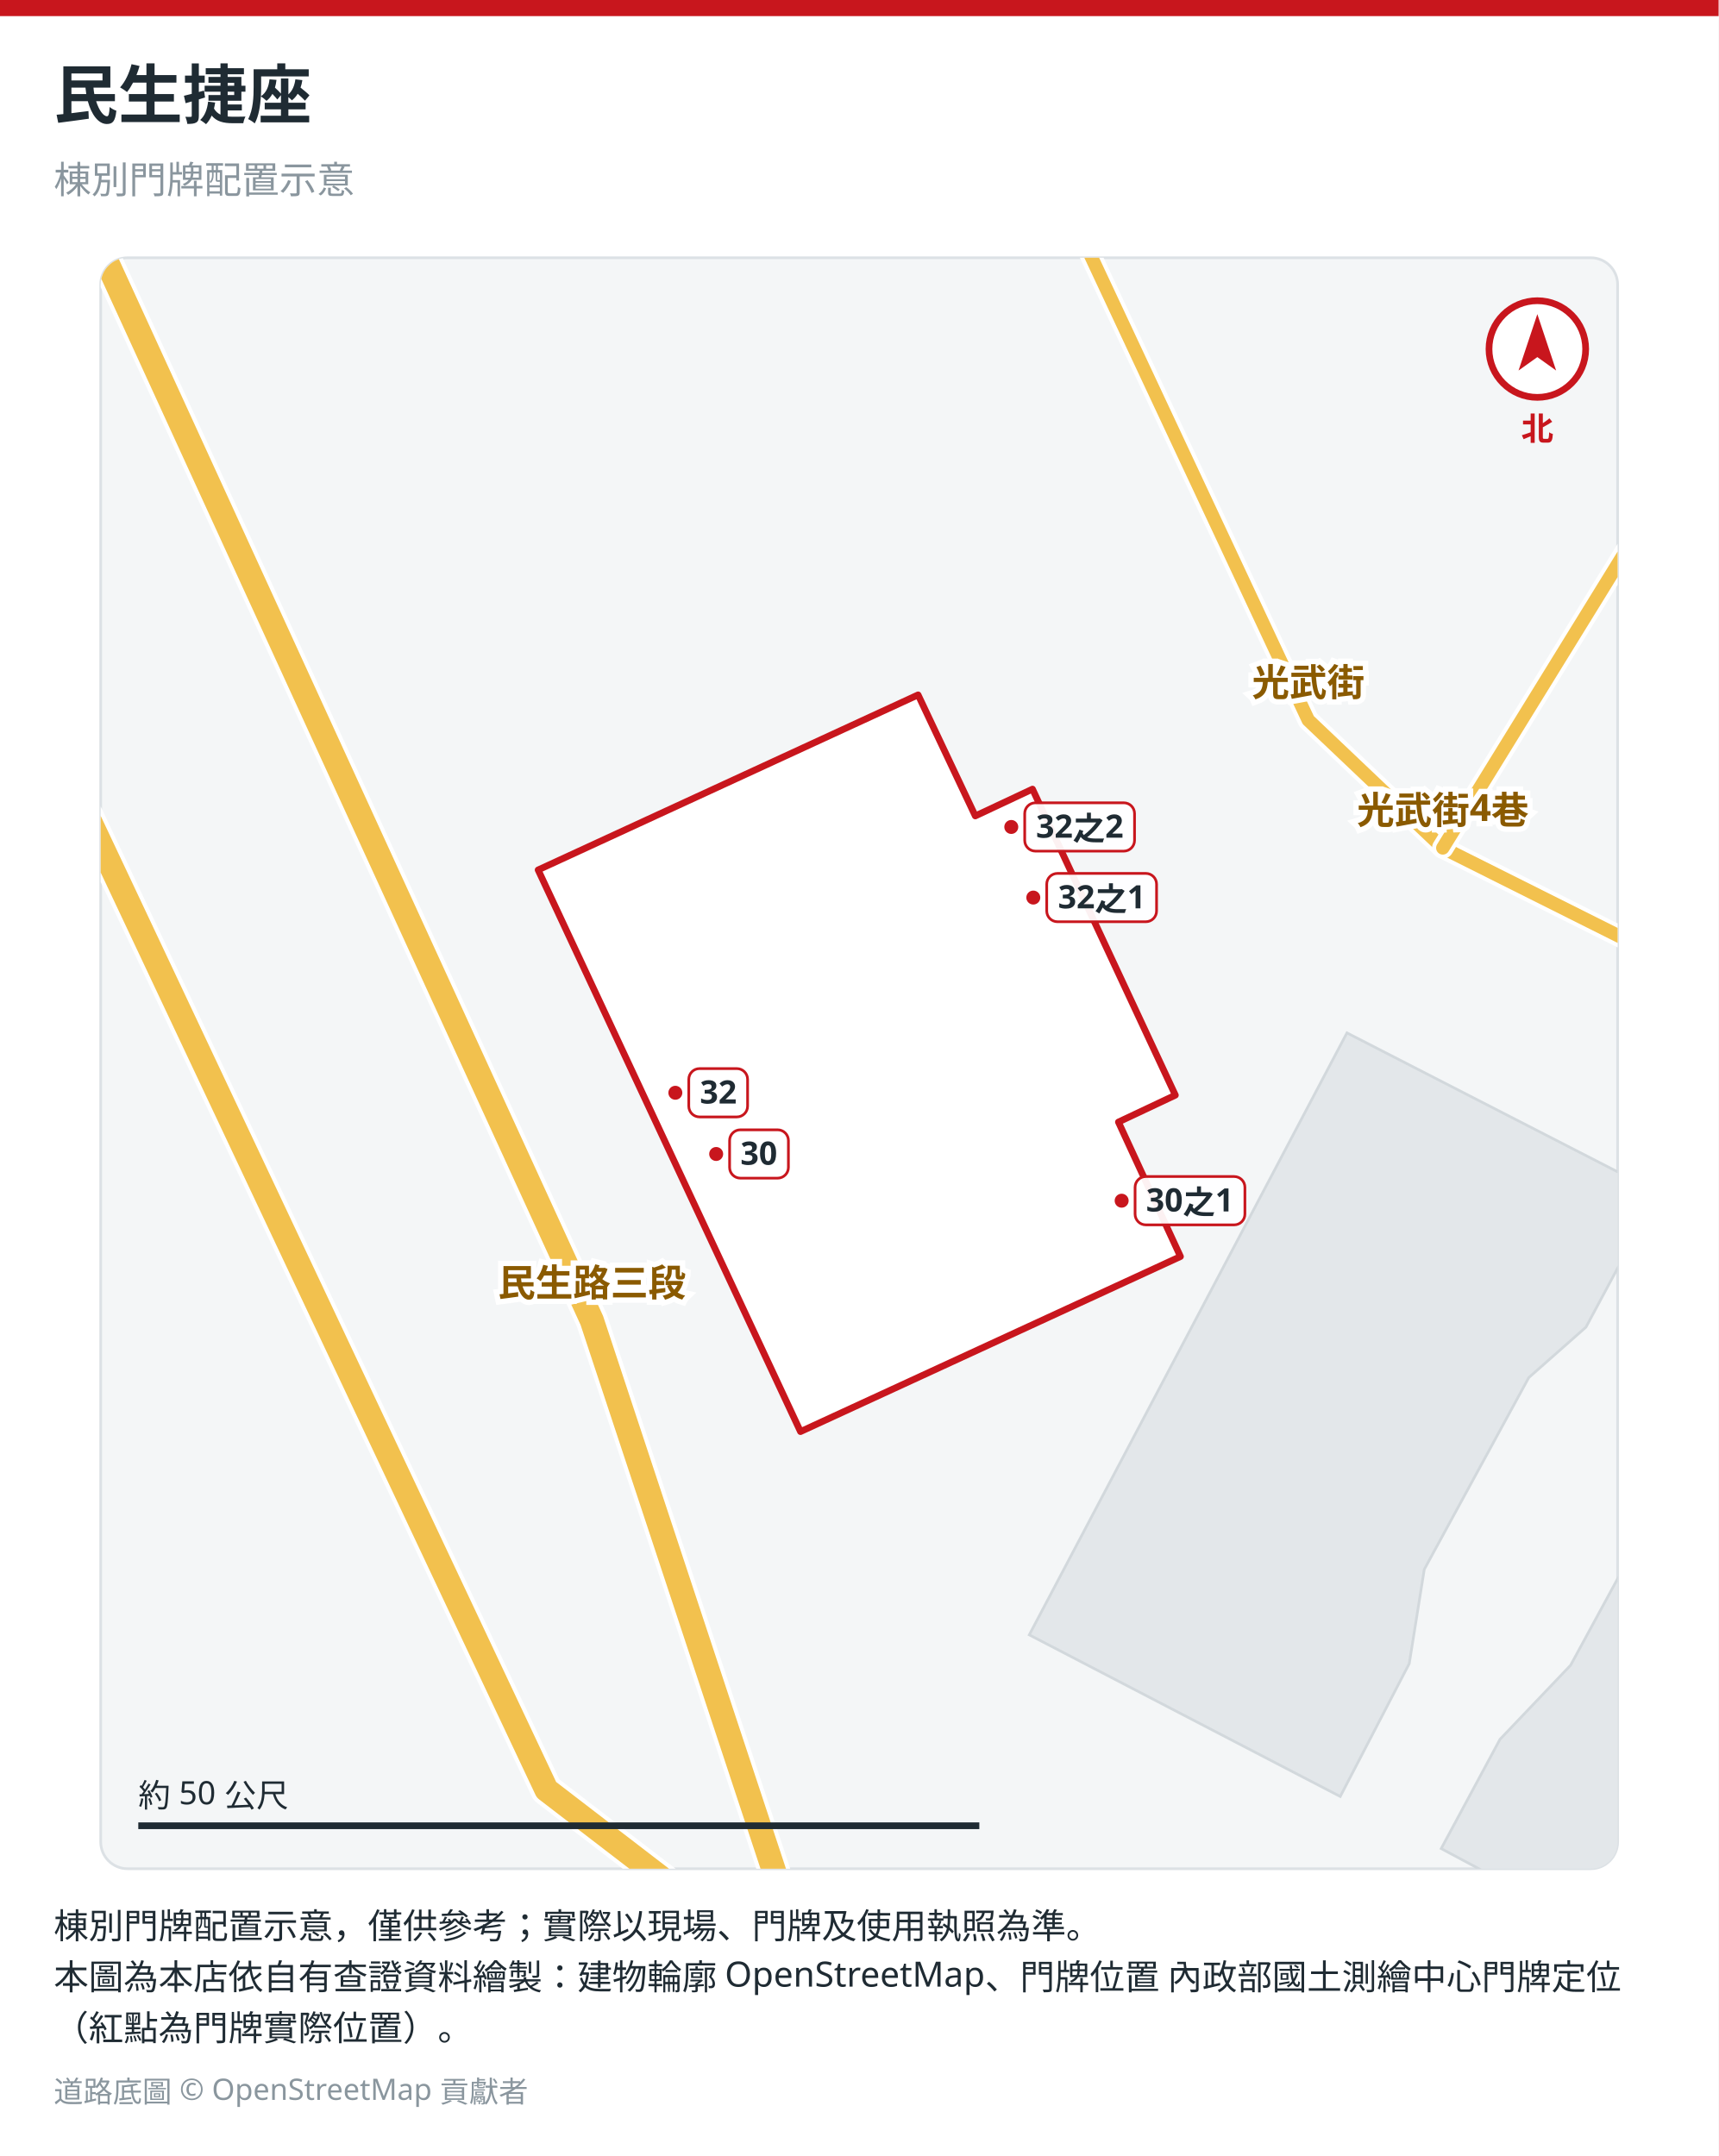
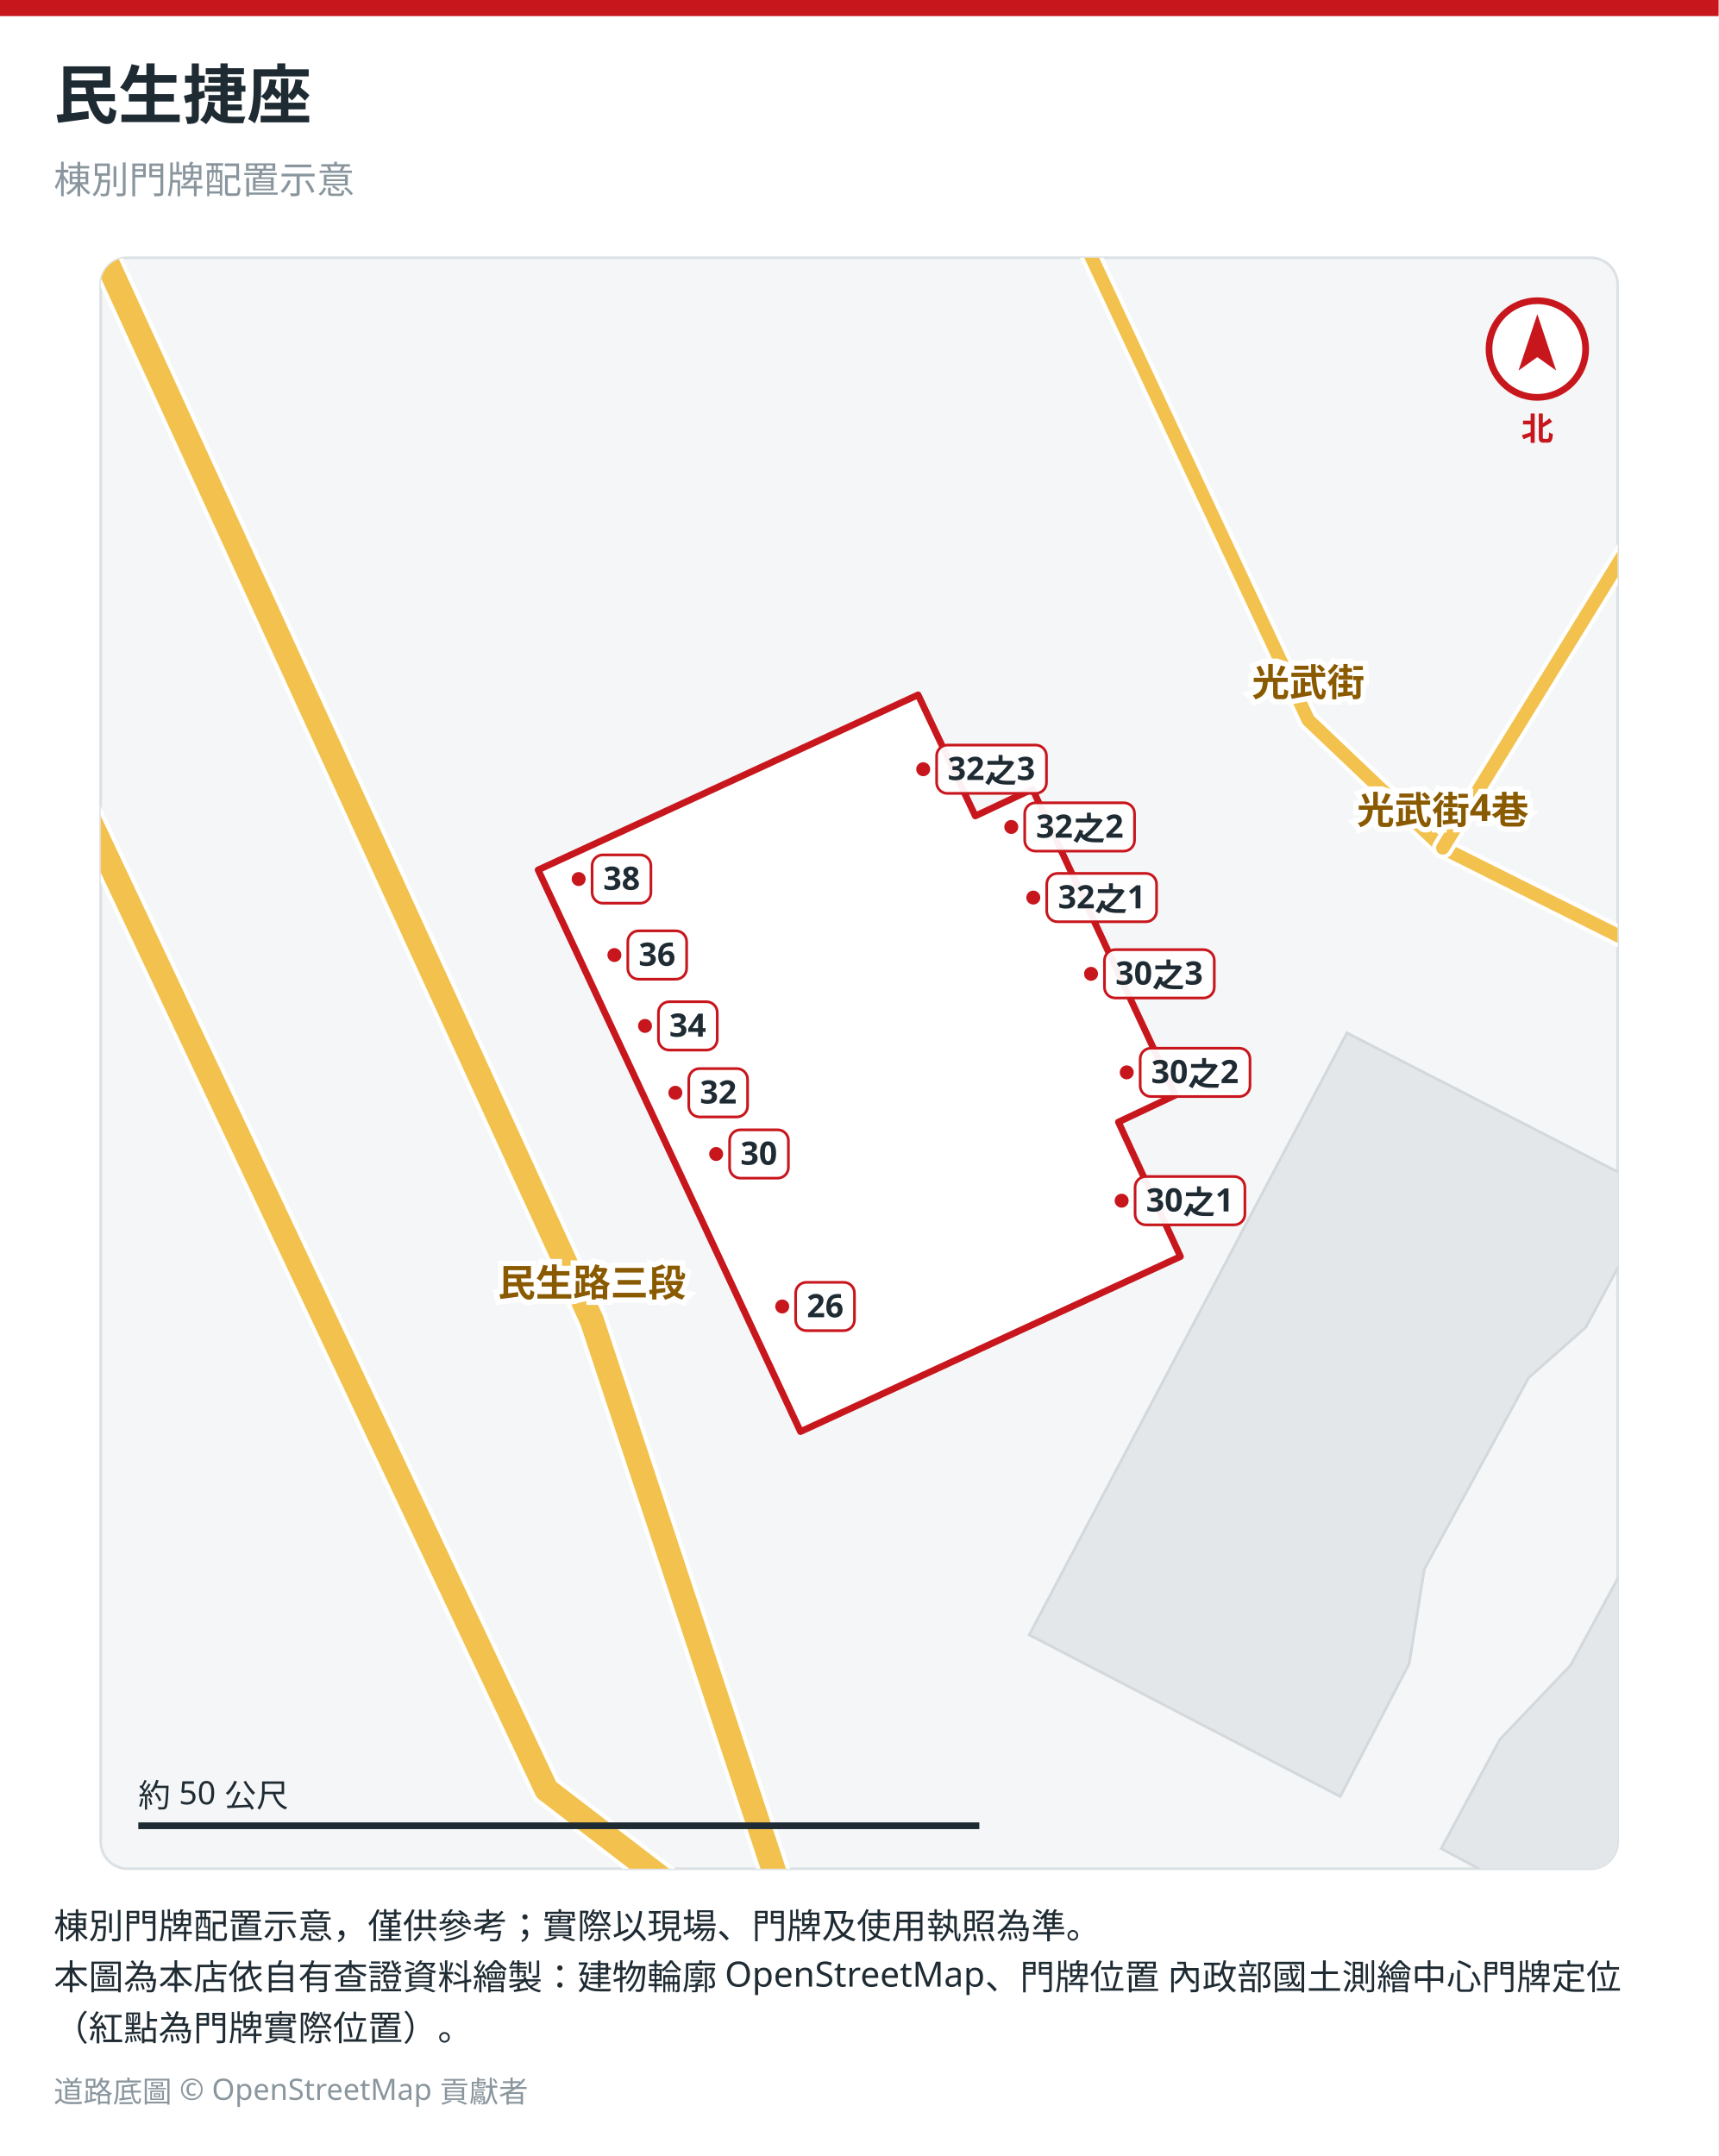
<svg xmlns="http://www.w3.org/2000/svg" viewBox="0 0 640 803" preserveAspectRatio="xMidYMin meet" style="width:100%;height:auto;max-width:1280px" font-family="Noto Sans TC, Microsoft JhengHei, PingFang TC, sans-serif">
  <rect width="100%" height="100%" fill="#FFFFFF" />
  <rect width="100%" height="6" fill="#C8161D" />
  <text x="20" y="44" font-size="24" font-weight="700" fill="#1F2B33">民生捷座</text>
  <text x="20" y="72" font-size="14" fill="#8A969E">棟別門牌配置示意</text>
  <defs>
    <clipPath id="c">
      <rect x="37.5" y="96.0" width="564.9" height="600.0" rx="10" />
    </clipPath>
  </defs>
  <rect x="37.5" y="96.0" width="564.9" height="600.0" rx="10" fill="#F4F6F7" stroke="#DCE1E5" />
  <g clip-path="url(#c)">
    <path d="M536.7,688.5 L652.6,750.5 L772.2,530.7 L657.0,468.0 L633.8,509.4 L628.8,539.4 L584.9,620.2 L558.6,647.8 Z" fill="#E3E7EA" stroke="#D2D8DC" stroke-width="1" />
    <path d="M383.3,608.9 L499.1,669.1 L524.8,619.6 L530.4,584.5 L569.3,513.1 L590.6,494.3 L617.5,444.2 L501.6,384.7 Z" fill="#E3E7EA" stroke="#D2D8DC" stroke-width="1" />
    <path d="M-80.8,1219.6 L-112.8,1148.8 L-70.2,1130.0 L-172.9,902.7 L-102.1,870.7 L33.2,1168.9 Z" fill="#E3E7EA" stroke="#D2D8DC" stroke-width="1" />
    <path d="M622.5,771.2 L613.1,788.1 L601.8,808.1 L685.1,853.2 L697.7,830.7 L705.2,816.9 Z" fill="#E3E7EA" stroke="#D2D8DC" stroke-width="1" />
    <path d="M-261.8,800.6 L-186.1,804.4 L-194.2,964.1 L-238.0,962.2 L-270.0,960.3 Z" fill="#E3E7EA" stroke="#D2D8DC" stroke-width="1" />
    <path d="M1034.0,564.5 L537.3,315.8 L487.2,268.2 L-1414.2,-3792.1 L-1580.2,-4184.2" fill="none" stroke="#FFFFFF" stroke-width="8" stroke-linecap="round" stroke-linejoin="round" />
    <path d="M1034.0,564.5 L537.3,315.8 L487.2,268.2 L-1414.2,-3792.1 L-1580.2,-4184.2" fill="none" stroke="#F2C14E" stroke-width="5" stroke-linecap="round" stroke-linejoin="round" />
    <path d="M1250.1,-625.5 L684.5,393.5" fill="none" stroke="#FFFFFF" stroke-width="8" stroke-linecap="round" stroke-linejoin="round" />
    <path d="M1250.1,-625.5 L684.5,393.5" fill="none" stroke="#F2C14E" stroke-width="5" stroke-linecap="round" stroke-linejoin="round" />
    <path d="M-74.6,-145.1 L192.9,-137.6 L287.4,-161.4 L336.3,-133.9 L955.1,-93.1" fill="none" stroke="#FFFFFF" stroke-width="8" stroke-linecap="round" stroke-linejoin="round" />
    <path d="M-74.6,-145.1 L192.9,-137.6 L287.4,-161.4 L336.3,-133.9 L955.1,-93.1" fill="none" stroke="#F2C14E" stroke-width="5" stroke-linecap="round" stroke-linejoin="round" />
    <path d="M303.7,743.6 L220.4,491.8 L-162.9,-344.9" fill="none" stroke="#FFFFFF" stroke-width="12" stroke-linecap="round" stroke-linejoin="round" />
    <path d="M303.7,743.6 L220.4,491.8 L-162.9,-344.9" fill="none" stroke="#F2C14E" stroke-width="9" stroke-linecap="round" stroke-linejoin="round" />
    <path d="M616.2,-642.4 L695.2,-500.9 L675.1,92.2 L537.3,315.8" fill="none" stroke="#FFFFFF" stroke-width="8" stroke-linecap="round" stroke-linejoin="round" />
    <path d="M616.2,-642.4 L695.2,-500.9 L675.1,92.2 L537.3,315.8" fill="none" stroke="#F2C14E" stroke-width="5" stroke-linecap="round" stroke-linejoin="round" />
    <path d="M900.0,1043.0 L1373.4,1102.5 L1950.3,1136.3" fill="none" stroke="#FFFFFF" stroke-width="8" stroke-linecap="round" stroke-linejoin="round" />
    <path d="M900.0,1043.0 L1373.4,1102.5 L1950.3,1136.3" fill="none" stroke="#F2C14E" stroke-width="5" stroke-linecap="round" stroke-linejoin="round" />
    <path d="M-431.6,-85.6 L-18.2,812.5 L155.9,1140.7" fill="none" stroke="#FFFFFF" stroke-width="12" stroke-linecap="round" stroke-linejoin="round" />
    <path d="M-431.6,-85.6 L-18.2,812.5 L155.9,1140.7" fill="none" stroke="#F2C14E" stroke-width="9" stroke-linecap="round" stroke-linejoin="round" />
    <path d="M303.7,743.6 L203.5,666.6 L-100.9,20.8" fill="none" stroke="#FFFFFF" stroke-width="12" stroke-linecap="round" stroke-linejoin="round" />
    <path d="M303.7,743.6 L203.5,666.6 L-100.9,20.8" fill="none" stroke="#F2C14E" stroke-width="9" stroke-linecap="round" stroke-linejoin="round" />
    <path d="M-100.9,20.8 L-207.3,-258.5 L-621.3,-1107.1" fill="none" stroke="#FFFFFF" stroke-width="12" stroke-linecap="round" stroke-linejoin="round" />
    <path d="M-100.9,20.8 L-207.3,-258.5 L-621.3,-1107.1" fill="none" stroke="#F2C14E" stroke-width="9" stroke-linecap="round" stroke-linejoin="round" />
    <path d="M588.1,1434.4 L322.5,857.6 L303.7,743.6" fill="none" stroke="#FFFFFF" stroke-width="12" stroke-linecap="round" stroke-linejoin="round" />
    <path d="M588.1,1434.4 L322.5,857.6 L303.7,743.6" fill="none" stroke="#F2C14E" stroke-width="9" stroke-linecap="round" stroke-linejoin="round" />
    <path d="M1237.5,156.1 L856.1,904.6" fill="none" stroke="#FFFFFF" stroke-width="12" stroke-linecap="round" stroke-linejoin="round" />
    <path d="M1237.5,156.1 L856.1,904.6" fill="none" stroke="#F2C14E" stroke-width="9" stroke-linecap="round" stroke-linejoin="round" />
    <path d="M856.1,904.6 L588.1,1434.4" fill="none" stroke="#FFFFFF" stroke-width="12" stroke-linecap="round" stroke-linejoin="round" />
    <path d="M856.1,904.6 L588.1,1434.4" fill="none" stroke="#F2C14E" stroke-width="9" stroke-linecap="round" stroke-linejoin="round" />
    <path d="M200.4,324.0 L341.9,258.8 L363.2,303.9 L384.5,293.9 L437.7,407.9 L416.5,417.9 L439.6,468.0 L298.1,533.2 Z" fill="#FFFFFF" stroke="#C8161D" stroke-width="2.5" stroke-linejoin="round" />
  </g>
  <text x="487.2" y="259.2" font-size="14" font-weight="700" fill="#8A5A00" text-anchor="middle" stroke="#FFFFFF" stroke-width="4" paint-order="stroke">光武街</text>
  <text x="220.4" y="482.8" font-size="14" font-weight="700" fill="#8A5A00" text-anchor="middle" stroke="#FFFFFF" stroke-width="4" paint-order="stroke">民生路三段</text>
  <text x="537.3" y="306.8" font-size="14" font-weight="700" fill="#8A5A00" text-anchor="middle" stroke="#FFFFFF" stroke-width="4" paint-order="stroke">光武街4巷</text>
+   <circle cx="215.5" cy="327.4" r="3.2" fill="#C8161D" stroke="#FFFFFF" stroke-width="1.2" />
+   <circle cx="228.8" cy="355.7" r="3.2" fill="#C8161D" stroke="#FFFFFF" stroke-width="1.2" />
+   <circle cx="240.2" cy="382.1" r="3.2" fill="#C8161D" stroke="#FFFFFF" stroke-width="1.2" />
  <circle cx="251.5" cy="407.0" r="3.2" fill="#C8161D" stroke="#FFFFFF" stroke-width="1.2" />
  <circle cx="266.7" cy="429.8" r="3.2" fill="#C8161D" stroke="#FFFFFF" stroke-width="1.2" />
+   <circle cx="291.3" cy="486.6" r="3.2" fill="#C8161D" stroke="#FFFFFF" stroke-width="1.2" />
+   <circle cx="343.8" cy="286.5" r="3.2" fill="#C8161D" stroke="#FFFFFF" stroke-width="1.2" />
  <circle cx="376.6" cy="308.0" r="3.2" fill="#C8161D" stroke="#FFFFFF" stroke-width="1.2" />
  <circle cx="384.8" cy="334.3" r="3.2" fill="#C8161D" stroke="#FFFFFF" stroke-width="1.2" />
+   <circle cx="406.3" cy="362.7" r="3.2" fill="#C8161D" stroke="#FFFFFF" stroke-width="1.2" />
  <circle cx="417.7" cy="447.2" r="3.2" fill="#C8161D" stroke="#FFFFFF" stroke-width="1.2" />
+   <circle cx="419.6" cy="399.4" r="3.2" fill="#C8161D" stroke="#FFFFFF" stroke-width="1.2" />
+   <rect x="220.5" y="318.4" width="21.9" height="18.0" rx="4" fill="#FFFFFF" fill-opacity="0.94" stroke="#C8161D" stroke-width="1" />
+   <text x="231.5" y="331.4" font-size="12" font-weight="700" fill="#1F2B33" text-anchor="middle">38</text>
+   <rect x="233.8" y="346.7" width="21.9" height="18.0" rx="4" fill="#FFFFFF" fill-opacity="0.94" stroke="#C8161D" stroke-width="1" />
+   <text x="244.7" y="359.7" font-size="12" font-weight="700" fill="#1F2B33" text-anchor="middle">36</text>
+   <rect x="245.2" y="373.1" width="21.9" height="18.0" rx="4" fill="#FFFFFF" fill-opacity="0.94" stroke="#C8161D" stroke-width="1" />
+   <text x="256.1" y="386.1" font-size="12" font-weight="700" fill="#1F2B33" text-anchor="middle">34</text>
  <rect x="256.5" y="398.0" width="21.9" height="18.0" rx="4" fill="#FFFFFF" fill-opacity="0.94" stroke="#C8161D" stroke-width="1" />
  <text x="267.5" y="411.0" font-size="12" font-weight="700" fill="#1F2B33" text-anchor="middle">32</text>
  <rect x="271.7" y="420.8" width="21.9" height="18.0" rx="4" fill="#FFFFFF" fill-opacity="0.94" stroke="#C8161D" stroke-width="1" />
  <text x="282.6" y="433.8" font-size="12" font-weight="700" fill="#1F2B33" text-anchor="middle">30</text>
+   <rect x="296.3" y="477.6" width="21.9" height="18.0" rx="4" fill="#FFFFFF" fill-opacity="0.94" stroke="#C8161D" stroke-width="1" />
+   <text x="307.3" y="490.6" font-size="12" font-weight="700" fill="#1F2B33" text-anchor="middle">26</text>
+   <rect x="348.8" y="277.5" width="40.9" height="18.0" rx="4" fill="#FFFFFF" fill-opacity="0.94" stroke="#C8161D" stroke-width="1" />
+   <text x="369.2" y="290.5" font-size="12" font-weight="700" fill="#1F2B33" text-anchor="middle">32之3</text>
  <rect x="381.6" y="299.0" width="40.9" height="18.0" rx="4" fill="#FFFFFF" fill-opacity="0.94" stroke="#C8161D" stroke-width="1" />
  <text x="402.1" y="312.0" font-size="12" font-weight="700" fill="#1F2B33" text-anchor="middle">32之2</text>
  <rect x="389.8" y="325.3" width="40.9" height="18.0" rx="4" fill="#FFFFFF" fill-opacity="0.94" stroke="#C8161D" stroke-width="1" />
  <text x="410.3" y="338.3" font-size="12" font-weight="700" fill="#1F2B33" text-anchor="middle">32之1</text>
+   <rect x="411.3" y="353.7" width="40.9" height="18.0" rx="4" fill="#FFFFFF" fill-opacity="0.94" stroke="#C8161D" stroke-width="1" />
+   <text x="431.7" y="366.7" font-size="12" font-weight="700" fill="#1F2B33" text-anchor="middle">30之3</text>
  <rect x="422.7" y="438.2" width="40.9" height="18.0" rx="4" fill="#FFFFFF" fill-opacity="0.94" stroke="#C8161D" stroke-width="1" />
  <text x="443.1" y="451.2" font-size="12" font-weight="700" fill="#1F2B33" text-anchor="middle">30之1</text>
+   <rect x="424.6" y="390.4" width="40.9" height="18.0" rx="4" fill="#FFFFFF" fill-opacity="0.94" stroke="#C8161D" stroke-width="1" />
+   <text x="445.0" y="403.4" font-size="12" font-weight="700" fill="#1F2B33" text-anchor="middle">30之2</text>
  <circle cx="572.5" cy="130.0" r="18" fill="#FFFFFF" stroke="#C8161D" stroke-width="2.5" />
  <path d="M572.5,117.0 L579.5,138.0 L572.5,133.0 L565.5,138.0 Z" fill="#C8161D" />
  <text x="572.5" y="164.0" font-size="12" font-weight="700" fill="#C8161D" text-anchor="middle">北</text>
  <line x1="51.5" y1="680.0" x2="364.7" y2="680.0" stroke="#1F2B33" stroke-width="2.5" />
  <text x="51.5" y="673.0" font-size="12" fill="#1F2B33">約 50 公尺</text>
  <text x="20" y="722.0" font-size="13" fill="#1F2B33">棟別門牌配置示意，僅供參考；實際以現場、門牌及使用執照為準。</text>
  <text x="20" y="741.0" font-size="13" fill="#1F2B33">本圖為本店依自有查證資料繪製：建物輪廓 OpenStreetMap、門牌位置 內政部國土測繪中心門牌定位</text>
  <text x="20" y="760.0" font-size="13" fill="#1F2B33">（紅點為門牌實際位置）。</text>
  <text x="20" y="783.0" font-size="11" fill="#8A969E">道路底圖 © OpenStreetMap 貢獻者</text>
</svg>
